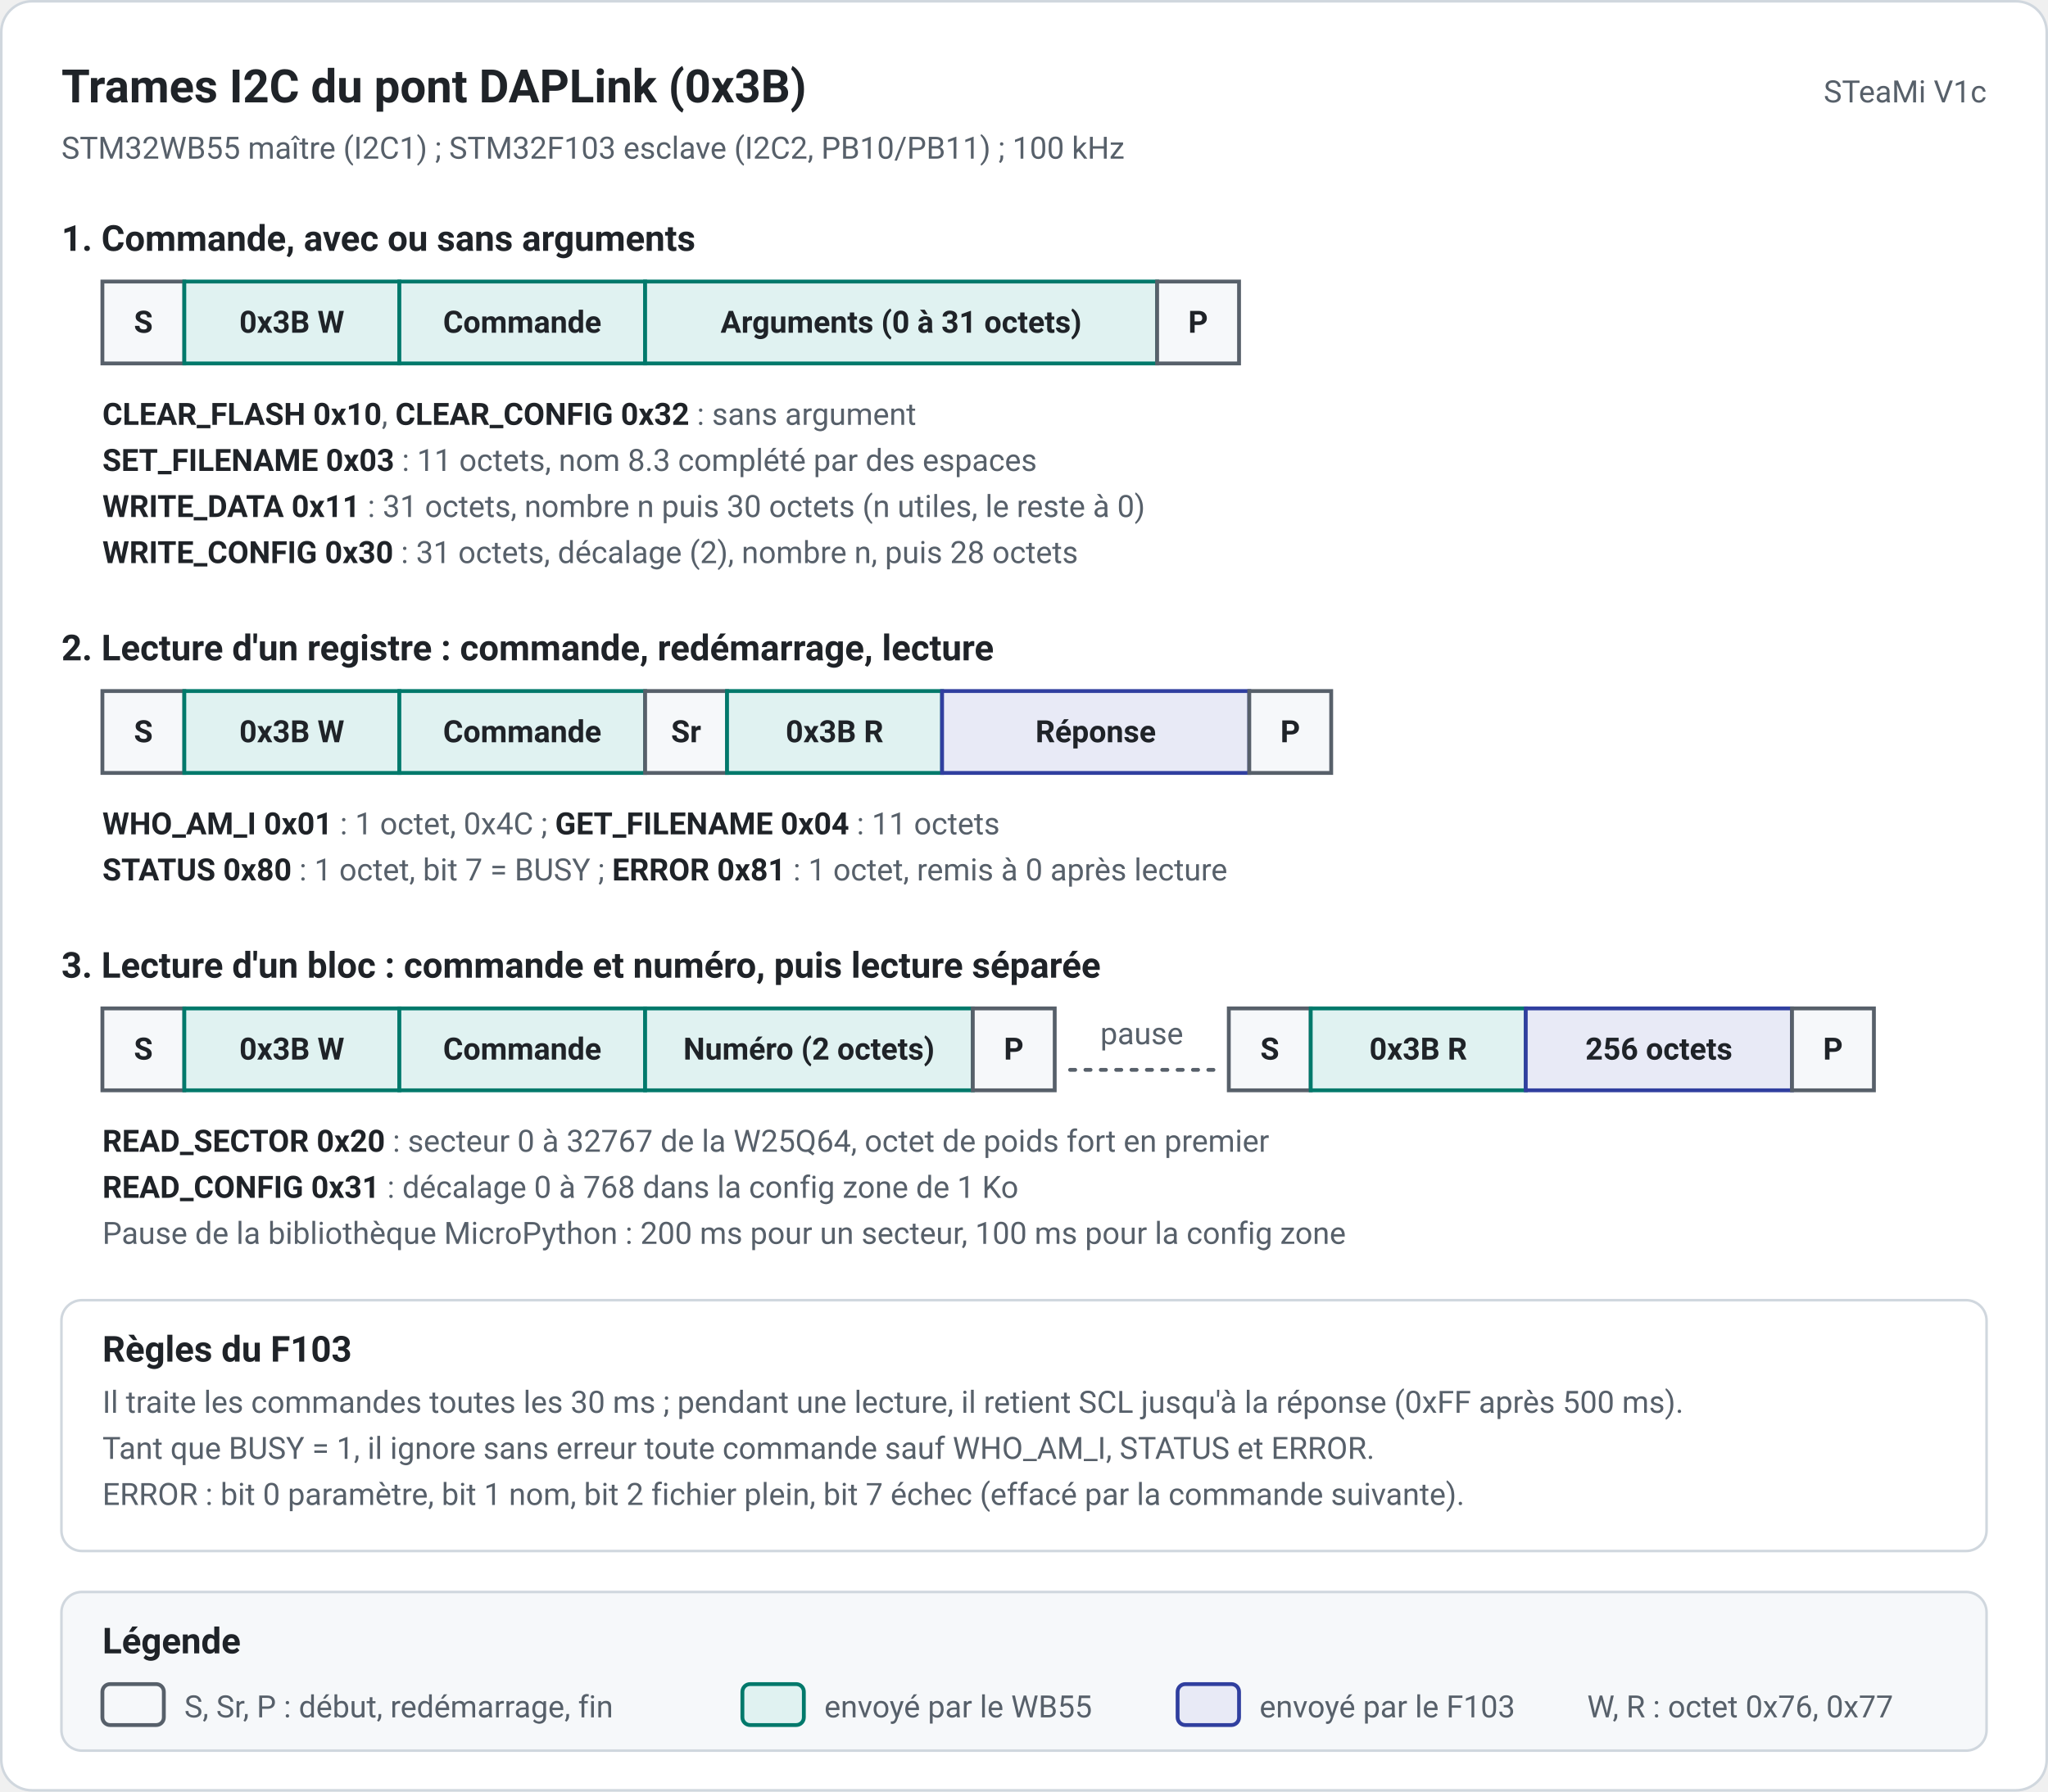
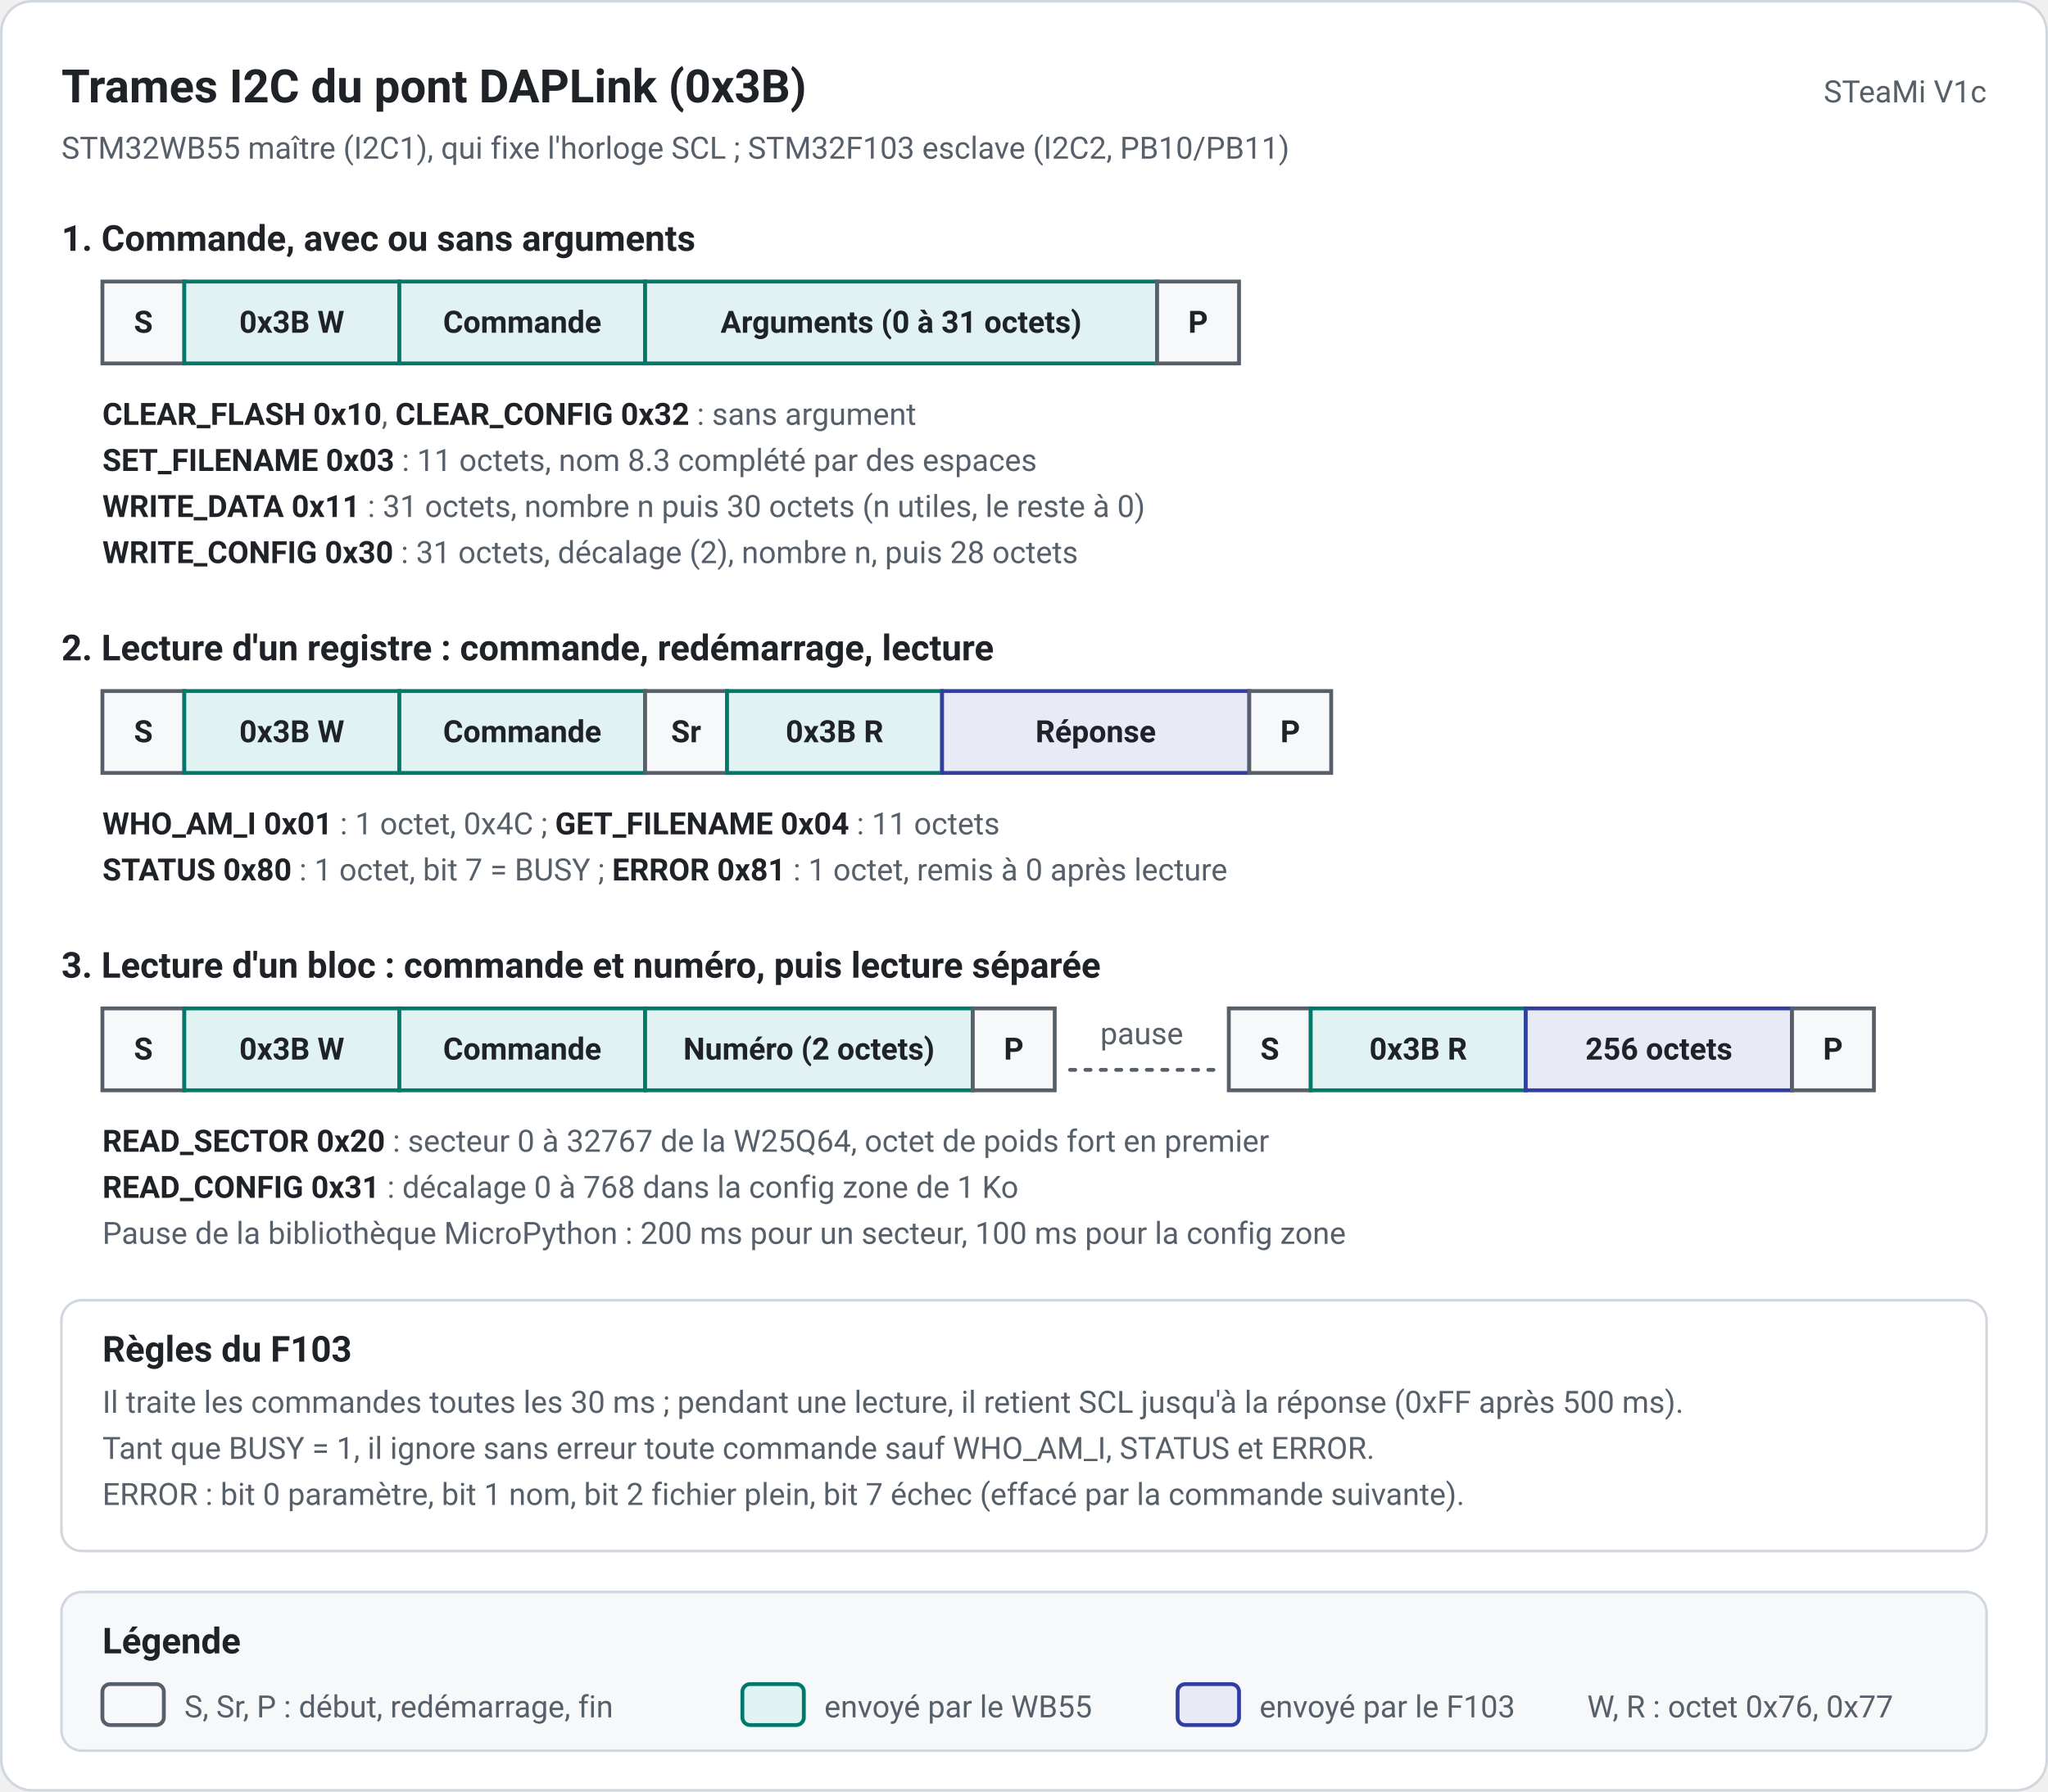
<svg xmlns="http://www.w3.org/2000/svg" viewBox="0 0 800 700" width="800" height="700" role="img" aria-labelledby="titre desc" font-family="system-ui, -apple-system, 'Segoe UI', Roboto, 'Helvetica Neue', Arial, sans-serif">
  <defs>
    <style>
      .sch-fond { fill: #ffffff; stroke: #d0d7de; }
      .sch-bloc { stroke-width: 1.5; }
      .sch-mcu  { fill: #e0f2f1; stroke: #00796b; }
      .sch-mem  { fill: #e8eaf6; stroke: #303f9f; }
      .sch-ext  { fill: #f6f8fa; stroke: #57606a; }
      .sch-titre  { font-size: 18px; font-weight: 700; fill: #1f2328; }
      .sch-nom    { font-size: 14px; font-weight: 600; fill: #1f2328; }
      .sch-detail { font-size: 12px; fill: #57606a; }
      .sch-octet  { font-size: 12px; font-weight: 600; fill: #1f2328; text-anchor: middle; }
      .sch-code   { font-weight: 600; fill: #1f2328; }
      .sch-lien { fill: none; stroke-width: 1.5; stroke-linecap: round; }
      .sch-pause { stroke: #57606a; stroke-dasharray: 2 4; }
    </style>
  </defs>
  <rect class="sch-fond" x="0.5" y="0.5" width="799" height="699" rx="12" />
  <text class="sch-titre" x="24" y="40">Trames I2C du pont DAPLink (0x3B)</text>
  <text class="sch-detail" x="776" y="40" text-anchor="end">STeaMi V1c</text>
-   <text class="sch-detail" x="24" y="62">STM32WB55 maître (I2C1) ; STM32F103 esclave (I2C2, PB10/PB11) ; 100 kHz</text>
+   <text class="sch-detail" x="24" y="62">STM32WB55 maître (I2C1), qui fixe l'horloge SCL ; STM32F103 esclave (I2C2, PB10/PB11)</text>
  <text class="sch-nom" x="24" y="98">1. Commande, avec ou sans arguments</text>
  <rect class="sch-bloc sch-ext" x="40" y="110" width="32" height="32" />
  <text class="sch-octet" x="56" y="130">S</text>
  <rect class="sch-bloc sch-mcu" x="72" y="110" width="84" height="32" />
  <text class="sch-octet" x="114" y="130">0x3B W</text>
  <rect class="sch-bloc sch-mcu" x="156" y="110" width="96" height="32" />
  <text class="sch-octet" x="204" y="130">Commande</text>
  <rect class="sch-bloc sch-mcu" x="252" y="110" width="200" height="32" />
  <text class="sch-octet" x="352" y="130">Arguments (0 à 31 octets)</text>
  <rect class="sch-bloc sch-ext" x="452" y="110" width="32" height="32" />
  <text class="sch-octet" x="468" y="130">P</text>
  <g class="sch-detail">
    <text x="40" y="166">
      <tspan class="sch-code">CLEAR_FLASH 0x10</tspan>, <tspan class="sch-code">CLEAR_CONFIG 0x32</tspan> : sans argument</text>
    <text x="40" y="184">
      <tspan class="sch-code">SET_FILENAME 0x03</tspan> : 11 octets, nom 8.3 complété par des espaces</text>
    <text x="40" y="202">
      <tspan class="sch-code">WRITE_DATA 0x11</tspan> : 31 octets, nombre n puis 30 octets (n utiles, le reste à 0)</text>
    <text x="40" y="220">
      <tspan class="sch-code">WRITE_CONFIG 0x30</tspan> : 31 octets, décalage (2), nombre n, puis 28 octets</text>
  </g>
  <text class="sch-nom" x="24" y="258">2. Lecture d'un registre : commande, redémarrage, lecture</text>
  <rect class="sch-bloc sch-ext" x="40" y="270" width="32" height="32" />
  <text class="sch-octet" x="56" y="290">S</text>
  <rect class="sch-bloc sch-mcu" x="72" y="270" width="84" height="32" />
  <text class="sch-octet" x="114" y="290">0x3B W</text>
  <rect class="sch-bloc sch-mcu" x="156" y="270" width="96" height="32" />
  <text class="sch-octet" x="204" y="290">Commande</text>
  <rect class="sch-bloc sch-ext" x="252" y="270" width="32" height="32" />
  <text class="sch-octet" x="268" y="290">Sr</text>
  <rect class="sch-bloc sch-mcu" x="284" y="270" width="84" height="32" />
  <text class="sch-octet" x="326" y="290">0x3B R</text>
  <rect class="sch-bloc sch-mem" x="368" y="270" width="120" height="32" />
  <text class="sch-octet" x="428" y="290">Réponse</text>
  <rect class="sch-bloc sch-ext" x="488" y="270" width="32" height="32" />
  <text class="sch-octet" x="504" y="290">P</text>
  <g class="sch-detail">
    <text x="40" y="326">
      <tspan class="sch-code">WHO_AM_I 0x01</tspan> : 1 octet, 0x4C ; <tspan class="sch-code">GET_FILENAME 0x04</tspan> : 11 octets</text>
    <text x="40" y="344">
      <tspan class="sch-code">STATUS 0x80</tspan> : 1 octet, bit 7 = BUSY ; <tspan class="sch-code">ERROR 0x81</tspan> : 1 octet, remis à 0 après lecture</text>
  </g>
  <text class="sch-nom" x="24" y="382">3. Lecture d'un bloc : commande et numéro, puis lecture séparée</text>
  <rect class="sch-bloc sch-ext" x="40" y="394" width="32" height="32" />
  <text class="sch-octet" x="56" y="414">S</text>
  <rect class="sch-bloc sch-mcu" x="72" y="394" width="84" height="32" />
  <text class="sch-octet" x="114" y="414">0x3B W</text>
  <rect class="sch-bloc sch-mcu" x="156" y="394" width="96" height="32" />
  <text class="sch-octet" x="204" y="414">Commande</text>
  <rect class="sch-bloc sch-mcu" x="252" y="394" width="128" height="32" />
  <text class="sch-octet" x="316" y="414">Numéro (2 octets)</text>
  <rect class="sch-bloc sch-ext" x="380" y="394" width="32" height="32" />
  <text class="sch-octet" x="396" y="414">P</text>
  <path class="sch-lien sch-pause" d="M418 418 H474" />
  <text class="sch-detail" x="446" y="408" text-anchor="middle">pause</text>
  <rect class="sch-bloc sch-ext" x="480" y="394" width="32" height="32" />
  <text class="sch-octet" x="496" y="414">S</text>
  <rect class="sch-bloc sch-mcu" x="512" y="394" width="84" height="32" />
  <text class="sch-octet" x="554" y="414">0x3B R</text>
  <rect class="sch-bloc sch-mem" x="596" y="394" width="104" height="32" />
  <text class="sch-octet" x="648" y="414">256 octets</text>
  <rect class="sch-bloc sch-ext" x="700" y="394" width="32" height="32" />
  <text class="sch-octet" x="716" y="414">P</text>
  <g class="sch-detail">
    <text x="40" y="450">
      <tspan class="sch-code">READ_SECTOR 0x20</tspan> : secteur 0 à 32767 de la W25Q64, octet de poids fort en premier</text>
    <text x="40" y="468">
      <tspan class="sch-code">READ_CONFIG 0x31</tspan> : décalage 0 à 768 dans la config zone de 1 Ko</text>
    <text x="40" y="486">Pause de la bibliothèque MicroPython : 200 ms pour un secteur, 100 ms pour la config zone</text>
  </g>
  <rect x="24" y="508" width="752" height="98" rx="8" fill="#ffffff" stroke="#d0d7de" />
  <text class="sch-nom" x="40" y="532">Règles du F103</text>
  <g class="sch-detail">
    <text x="40" y="552">Il traite les commandes toutes les 30 ms ; pendant une lecture, il retient SCL jusqu'à la réponse (0xFF après 500 ms).</text>
    <text x="40" y="570">Tant que BUSY = 1, il ignore sans erreur toute commande sauf WHO_AM_I, STATUS et ERROR.</text>
    <text x="40" y="588">ERROR : bit 0 paramètre, bit 1 nom, bit 2 fichier plein, bit 7 échec (effacé par la commande suivante).</text>
  </g>
  <rect x="24" y="622" width="752" height="62" rx="8" fill="#f6f8fa" stroke="#d0d7de" />
  <text class="sch-nom" x="40" y="646">Légende</text>
  <g class="sch-detail">
    <rect class="sch-bloc sch-ext" x="40" y="658" width="24" height="16" rx="3" />
    <text x="72" y="671">S, Sr, P : début, redémarrage, fin</text>
    <rect class="sch-bloc sch-mcu" x="290" y="658" width="24" height="16" rx="3" />
    <text x="322" y="671">envoyé par le WB55</text>
    <rect class="sch-bloc sch-mem" x="460" y="658" width="24" height="16" rx="3" />
    <text x="492" y="671">envoyé par le F103</text>
    <text x="620" y="671">W, R : octet 0x76, 0x77</text>
  </g>
</svg>
